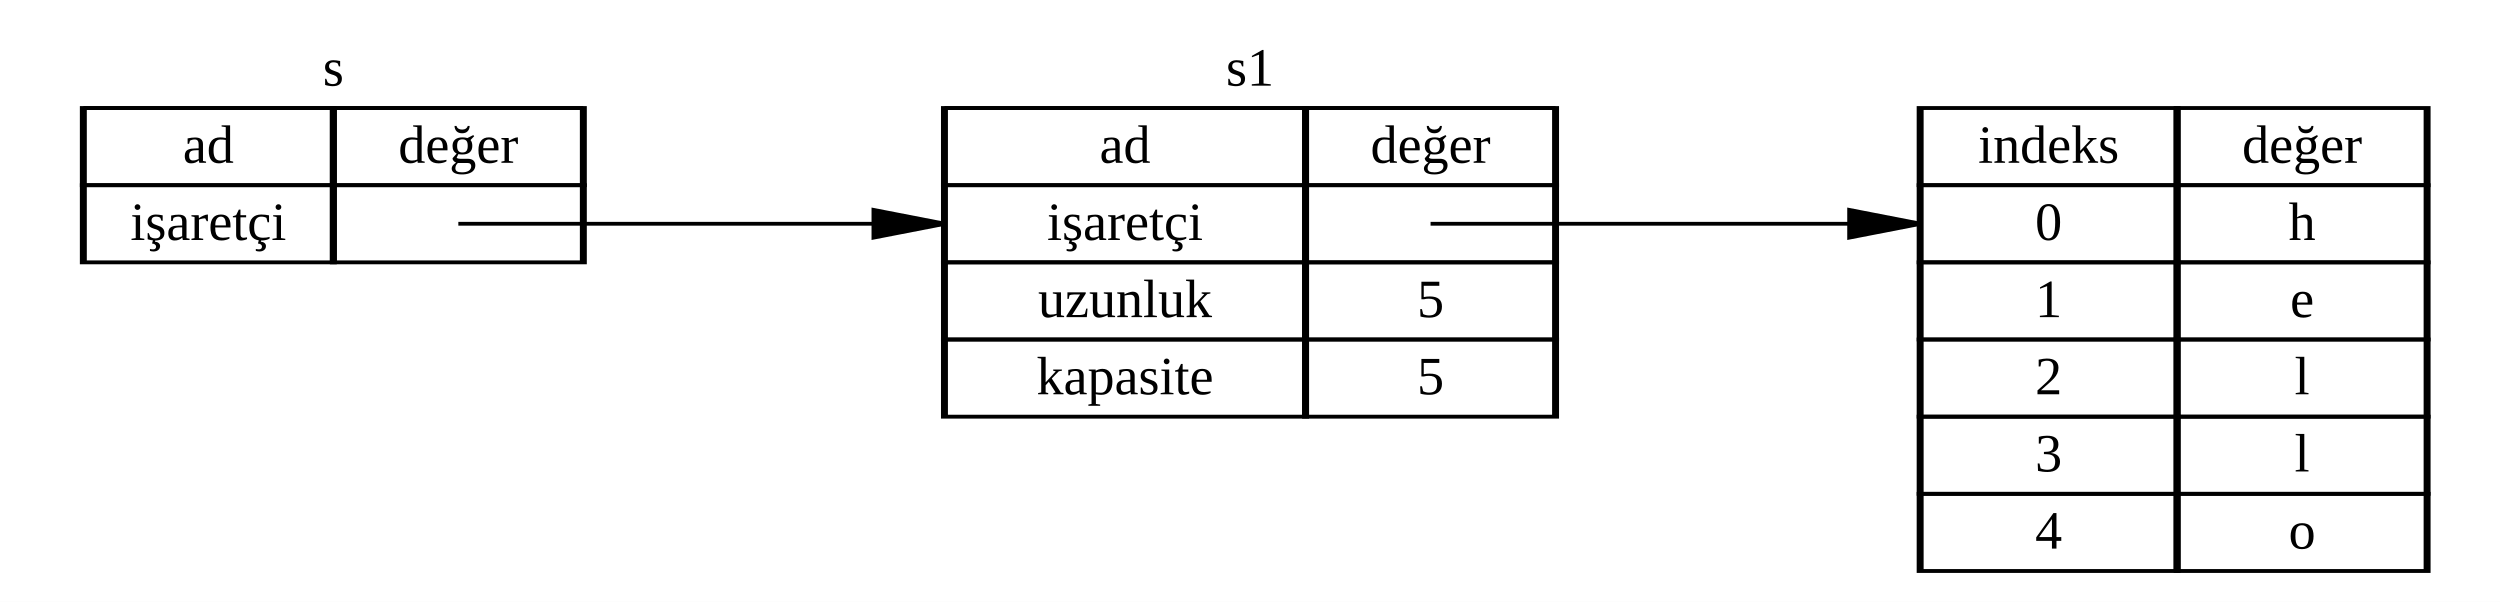
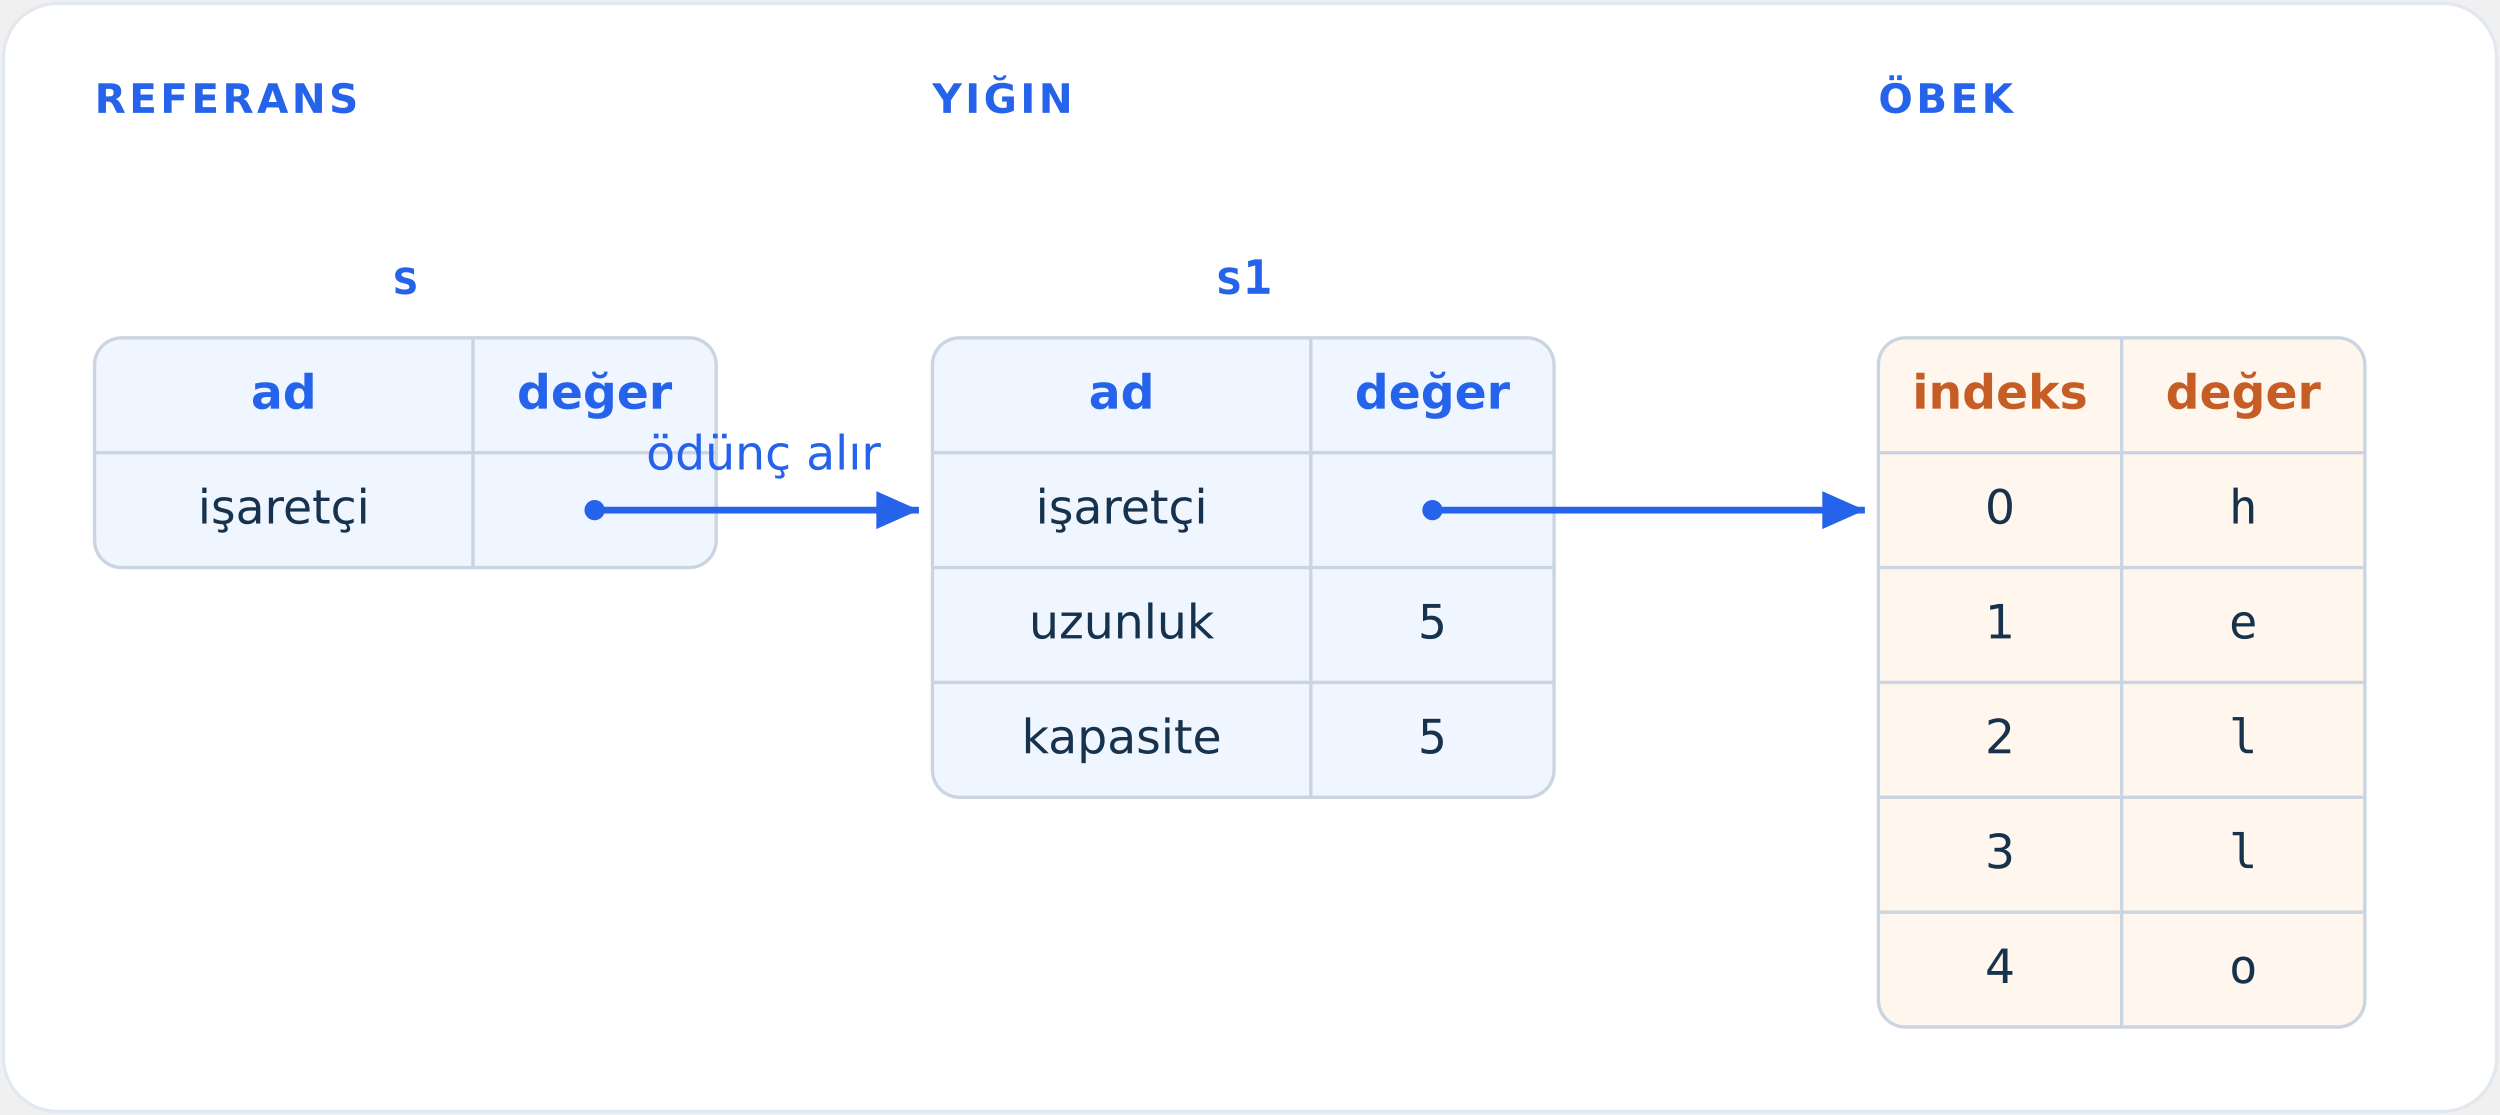
- <svg xmlns="http://www.w3.org/2000/svg" viewBox="0.00 0.00 2700 650.00">
-   <g id="graph0" class="graph" transform="scale(7.50006 4.1667) rotate(0) translate(4 152)">
-     <polygon fill="#ffffff" stroke="transparent" points="-4,4 -4,-152 357,-152 357,4 -4,4" />
-     <g id="node1" class="node">
-       <polyline fill="none" stroke="#000000" points="8,-124 80,-124 " />
-       <text text-anchor="middle" x="44" y="-129.8" font-family="Liberation Serif, DejaVu Serif, serif" font-size="14.00" fill="#000000" transform="translate(44 0) scale(0.5555556 1) translate(-44 0)">s</text>
-       <polygon fill="none" stroke="#000000" points="8,-104 8,-124 44,-124 44,-104 8,-104" />
-       <text text-anchor="middle" x="26" y="-109.8" font-family="Liberation Serif, DejaVu Serif, serif" font-size="14.00" fill="#000000" transform="translate(26 0) scale(0.5555556 1) translate(-26 0)">ad</text>
-       <polygon fill="none" stroke="#000000" points="44,-104 44,-124 80,-124 80,-104 44,-104" />
-       <text text-anchor="middle" x="62" y="-109.8" font-family="Liberation Serif, DejaVu Serif, serif" font-size="14.00" fill="#000000" transform="translate(62 0) scale(0.5555556 1) translate(-62 0)">değer</text>
-       <polygon fill="none" stroke="#000000" points="8,-84 8,-104 44,-104 44,-84 8,-84" />
-       <text text-anchor="middle" x="26" y="-89.8" font-family="Liberation Serif, DejaVu Serif, serif" font-size="14.00" fill="#000000" transform="translate(26 0) scale(0.5555556 1) translate(-26 0)">işaretçi</text>
-       <polygon fill="none" stroke="#000000" points="44,-84 44,-104 80,-104 80,-84 44,-84" />
-     </g>
-     <g id="node2" class="node">
-       <polyline fill="none" stroke="#000000" points="132,-124 220,-124 " />
-       <text text-anchor="middle" x="176" y="-129.8" font-family="Liberation Serif, DejaVu Serif, serif" font-size="14.00" fill="#000000" transform="translate(176 0) scale(0.5555556 1) translate(-176 0)">s1</text>
-       <polygon fill="none" stroke="#000000" points="132,-104 132,-124 184,-124 184,-104 132,-104" />
-       <text text-anchor="middle" x="158" y="-109.8" font-family="Liberation Serif, DejaVu Serif, serif" font-size="14.00" fill="#000000" transform="translate(158 0) scale(0.5555556 1) translate(-158 0)">ad</text>
-       <polygon fill="none" stroke="#000000" points="184,-104 184,-124 220,-124 220,-104 184,-104" />
-       <text text-anchor="middle" x="202" y="-109.8" font-family="Liberation Serif, DejaVu Serif, serif" font-size="14.00" fill="#000000" transform="translate(202 0) scale(0.5555556 1) translate(-202 0)">değer</text>
-       <polygon fill="none" stroke="#000000" points="132,-84 132,-104 184,-104 184,-84 132,-84" />
-       <text text-anchor="middle" x="158" y="-89.8" font-family="Liberation Serif, DejaVu Serif, serif" font-size="14.00" fill="#000000" transform="translate(158 0) scale(0.5555556 1) translate(-158 0)">işaretçi</text>
-       <polygon fill="none" stroke="#000000" points="184,-84 184,-104 220,-104 220,-84 184,-84" />
-       <polygon fill="none" stroke="#000000" points="132,-64 132,-84 184,-84 184,-64 132,-64" />
-       <text text-anchor="middle" x="158" y="-69.8" font-family="Liberation Serif, DejaVu Serif, serif" font-size="14.00" fill="#000000" transform="translate(158 0) scale(0.5555556 1) translate(-158 0)">uzunluk</text>
-       <polygon fill="none" stroke="#000000" points="184,-64 184,-84 220,-84 220,-64 184,-64" />
-       <text text-anchor="middle" x="202" y="-69.8" font-family="Liberation Serif, DejaVu Serif, serif" font-size="14.00" fill="#000000" transform="translate(202 0) scale(0.5555556 1) translate(-202 0)">5</text>
-       <polygon fill="none" stroke="#000000" points="132,-44 132,-64 184,-64 184,-44 132,-44" />
-       <text text-anchor="middle" x="158" y="-49.8" font-family="Liberation Serif, DejaVu Serif, serif" font-size="14.00" fill="#000000" transform="translate(158 0) scale(0.5555556 1) translate(-158 0)">kapasite</text>
-       <polygon fill="none" stroke="#000000" points="184,-44 184,-64 220,-64 220,-44 184,-44" />
-       <text text-anchor="middle" x="202" y="-49.8" font-family="Liberation Serif, DejaVu Serif, serif" font-size="14.00" fill="#000000" transform="translate(202 0) scale(0.5555556 1) translate(-202 0)">5</text>
-     </g>
-     <g id="edge2" class="edge">
-       <path fill="none" stroke="#000000" d="M62,-94C62,-94 93.118,-94 121.951,-94" />
-       <polygon fill="#000000" stroke="#000000" points="122,-97.5 132,-94 122,-90.5 122,-97.5" />
-     </g>
-     <g id="node3" class="node">
-       <polygon fill="none" stroke="#000000" points="272.5,-104 272.5,-124 309.5,-124 309.5,-104 272.5,-104" />
-       <text text-anchor="middle" x="291" y="-109.8" font-family="Liberation Serif, DejaVu Serif, serif" font-size="14.00" fill="#000000" transform="translate(291 0) scale(0.5555556 1) translate(-291 0)">indeks</text>
-       <polygon fill="none" stroke="#000000" points="309.5,-104 309.5,-124 345.5,-124 345.5,-104 309.5,-104" />
-       <text text-anchor="middle" x="327.5" y="-109.8" font-family="Liberation Serif, DejaVu Serif, serif" font-size="14.00" fill="#000000" transform="translate(327.5 0) scale(0.5555556 1) translate(-327.5 0)">değer</text>
-       <polygon fill="none" stroke="#000000" points="272.5,-84 272.5,-104 309.5,-104 309.5,-84 272.5,-84" />
-       <text text-anchor="middle" x="291" y="-89.8" font-family="Liberation Serif, DejaVu Serif, serif" font-size="14.00" fill="#000000" transform="translate(291 0) scale(0.5555556 1) translate(-291 0)">0</text>
-       <polygon fill="none" stroke="#000000" points="309.5,-84 309.5,-104 345.5,-104 345.5,-84 309.5,-84" />
-       <text text-anchor="middle" x="327.5" y="-89.8" font-family="Liberation Serif, DejaVu Serif, serif" font-size="14.00" fill="#000000" transform="translate(327.5 0) scale(0.5555556 1) translate(-327.5 0)">h</text>
-       <polygon fill="none" stroke="#000000" points="272.5,-64 272.5,-84 309.5,-84 309.5,-64 272.5,-64" />
-       <text text-anchor="middle" x="291" y="-69.8" font-family="Liberation Serif, DejaVu Serif, serif" font-size="14.00" fill="#000000" transform="translate(291 0) scale(0.5555556 1) translate(-291 0)">1</text>
-       <polygon fill="none" stroke="#000000" points="309.5,-64 309.5,-84 345.5,-84 345.5,-64 309.5,-64" />
-       <text text-anchor="middle" x="327.5" y="-69.8" font-family="Liberation Serif, DejaVu Serif, serif" font-size="14.00" fill="#000000" transform="translate(327.5 0) scale(0.5555556 1) translate(-327.5 0)">e</text>
-       <polygon fill="none" stroke="#000000" points="272.5,-44 272.5,-64 309.5,-64 309.5,-44 272.5,-44" />
-       <text text-anchor="middle" x="291" y="-49.8" font-family="Liberation Serif, DejaVu Serif, serif" font-size="14.00" fill="#000000" transform="translate(291 0) scale(0.5555556 1) translate(-291 0)">2</text>
-       <polygon fill="none" stroke="#000000" points="309.5,-44 309.5,-64 345.5,-64 345.5,-44 309.5,-44" />
-       <text text-anchor="middle" x="327.5" y="-49.8" font-family="Liberation Serif, DejaVu Serif, serif" font-size="14.00" fill="#000000" transform="translate(327.5 0) scale(0.5555556 1) translate(-327.5 0)">l</text>
-       <polygon fill="none" stroke="#000000" points="272.5,-24 272.5,-44 309.5,-44 309.5,-24 272.5,-24" />
-       <text text-anchor="middle" x="291" y="-29.8" font-family="Liberation Serif, DejaVu Serif, serif" font-size="14.00" fill="#000000" transform="translate(291 0) scale(0.5555556 1) translate(-291 0)">3</text>
-       <polygon fill="none" stroke="#000000" points="309.5,-24 309.5,-44 345.5,-44 345.5,-24 309.5,-24" />
-       <text text-anchor="middle" x="327.5" y="-29.8" font-family="Liberation Serif, DejaVu Serif, serif" font-size="14.00" fill="#000000" transform="translate(327.5 0) scale(0.5555556 1) translate(-327.5 0)">l</text>
-       <polygon fill="none" stroke="#000000" points="272.5,-4 272.5,-24 309.5,-24 309.5,-4 272.5,-4" />
-       <text text-anchor="middle" x="291" y="-9.8" font-family="Liberation Serif, DejaVu Serif, serif" font-size="14.00" fill="#000000" transform="translate(291 0) scale(0.5555556 1) translate(-291 0)">4</text>
-       <polygon fill="none" stroke="#000000" points="309.5,-4 309.5,-24 345.5,-24 345.5,-4 309.5,-4" />
-       <text text-anchor="middle" x="327.5" y="-9.8" font-family="Liberation Serif, DejaVu Serif, serif" font-size="14.00" fill="#000000" transform="translate(327.5 0) scale(0.5555556 1) translate(-327.5 0)">o</text>
-     </g>
-     <g id="edge1" class="edge">
-       <path fill="none" stroke="#000000" d="M202,-94C202,-94 233.341,-94 262.38,-94" />
-       <polygon fill="#000000" stroke="#000000" points="262.5,-97.5 272.5,-94 262.5,-90.5 262.5,-97.5" />
-     </g>
-   </g>
+ <svg xmlns="http://www.w3.org/2000/svg" width="740" height="330" viewBox="0 0 740 330" preserveAspectRatio="xMidYMid meet" role="img" aria-labelledby="title desc">
+   <defs>
+     <marker id="arrow" viewBox="0 0 10 10" refX="9" refY="5" markerWidth="7" markerHeight="7" orient="auto-start-reverse">
+       <path d="M 0 1 L 9 5 L 0 9 Z" fill="#2563eb" />
+     </marker>
+   </defs>
+   <style>text { font-family: "DejaVu Sans", sans-serif; fill: #17324d; font-size: 14px; } .label { font-size: 12px; font-weight: 600; letter-spacing: 1px; } .code { font-family: "DejaVu Sans Mono", monospace; } .heading { font-weight: 600; } .grid { stroke: #cbd5e1; stroke-width: 1; }</style>
+   <rect x="1" y="1" width="738" height="328" rx="16" fill="#fff" stroke="#e2e8f0" />
+   <text x="28" y="30" text-anchor="start" dominant-baseline="middle" class="label" style="fill:#2563eb">REFERANS</text>
+   <text x="276" y="30" text-anchor="start" dominant-baseline="middle" class="label" style="fill:#2563eb">YIĞIN</text>
+   <text x="556" y="30" text-anchor="start" dominant-baseline="middle" class="label" style="fill:#2563eb">ÖBEK</text>
+   <text x="120.0" y="83" text-anchor="middle" dominant-baseline="middle" class="code heading" style="fill:#2563eb">s</text>
+   <rect x="28" y="100" width="184" height="68" rx="8" fill="#eff6ff" stroke="#cbd5e1" />
+   <path d="M28,134 H212 M140,100 V168" class="grid" fill="none" />
+   <text x="84.0" y="117" text-anchor="middle" dominant-baseline="middle" class="heading" style="fill:#2563eb">ad</text>
+   <text x="176.0" y="117" text-anchor="middle" dominant-baseline="middle" class="heading" style="fill:#2563eb">değer</text>
+   <text x="84.0" y="151" text-anchor="middle" dominant-baseline="middle" class="">işaretçi</text>
+   <text x="176.0" y="151" text-anchor="middle" dominant-baseline="middle" class="code" />
+   <text x="368.0" y="83" text-anchor="middle" dominant-baseline="middle" class="code heading" style="fill:#2563eb">s1</text>
+   <rect x="276" y="100" width="184" height="136" rx="8" fill="#eff6ff" stroke="#cbd5e1" />
+   <path d="M276,134 H460 M388,100 V236" class="grid" fill="none" />
+   <path d="M276,168 H460" class="grid" />
+   <path d="M276,202 H460" class="grid" />
+   <text x="332.0" y="117" text-anchor="middle" dominant-baseline="middle" class="heading" style="fill:#2563eb">ad</text>
+   <text x="424.0" y="117" text-anchor="middle" dominant-baseline="middle" class="heading" style="fill:#2563eb">değer</text>
+   <text x="332.0" y="151" text-anchor="middle" dominant-baseline="middle" class="">işaretçi</text>
+   <text x="424.0" y="151" text-anchor="middle" dominant-baseline="middle" class="code" />
+   <text x="332.0" y="185" text-anchor="middle" dominant-baseline="middle" class="">uzunluk</text>
+   <text x="424.0" y="185" text-anchor="middle" dominant-baseline="middle" class="code">5</text>
+   <text x="332.0" y="219" text-anchor="middle" dominant-baseline="middle" class="">kapasite</text>
+   <text x="424.0" y="219" text-anchor="middle" dominant-baseline="middle" class="code">5</text>
+   <rect x="556" y="100" width="144" height="204" rx="8" fill="#fff7ed" stroke="#cbd5e1" />
+   <path d="M556,134 H700 M628,100 V304" class="grid" fill="none" />
+   <path d="M556,168 H700" class="grid" />
+   <path d="M556,202 H700" class="grid" />
+   <path d="M556,236 H700" class="grid" />
+   <path d="M556,270 H700" class="grid" />
+   <text x="592.0" y="117" text-anchor="middle" dominant-baseline="middle" class="heading" style="fill:#c65d24">indeks</text>
+   <text x="664.0" y="117" text-anchor="middle" dominant-baseline="middle" class="heading" style="fill:#c65d24">değer</text>
+   <text x="592.0" y="151" text-anchor="middle" dominant-baseline="middle" class="">0</text>
+   <text x="664.0" y="151" text-anchor="middle" dominant-baseline="middle" class="code">h</text>
+   <text x="592.0" y="185" text-anchor="middle" dominant-baseline="middle" class="">1</text>
+   <text x="664.0" y="185" text-anchor="middle" dominant-baseline="middle" class="code">e</text>
+   <text x="592.0" y="219" text-anchor="middle" dominant-baseline="middle" class="">2</text>
+   <text x="664.0" y="219" text-anchor="middle" dominant-baseline="middle" class="code">l</text>
+   <text x="592.0" y="253" text-anchor="middle" dominant-baseline="middle" class="">3</text>
+   <text x="664.0" y="253" text-anchor="middle" dominant-baseline="middle" class="code">l</text>
+   <text x="592.0" y="287" text-anchor="middle" dominant-baseline="middle" class="">4</text>
+   <text x="664.0" y="287" text-anchor="middle" dominant-baseline="middle" class="code">o</text>
+   <circle cx="176.0" cy="151" r="3" fill="#2563eb" />
+   <path d="M176.0,151 L272,151" fill="none" stroke="#2563eb" stroke-width="2" marker-end="url(#arrow)" />
+   <text x="226.0" y="135.0" text-anchor="middle" dominant-baseline="middle" class="" style="fill:#2563eb">ödünç alır</text>
+   <circle cx="424.0" cy="151" r="3" fill="#2563eb" />
+   <path d="M424.0,151 L552,151" fill="none" stroke="#2563eb" stroke-width="2" marker-end="url(#arrow)" />
</svg>
